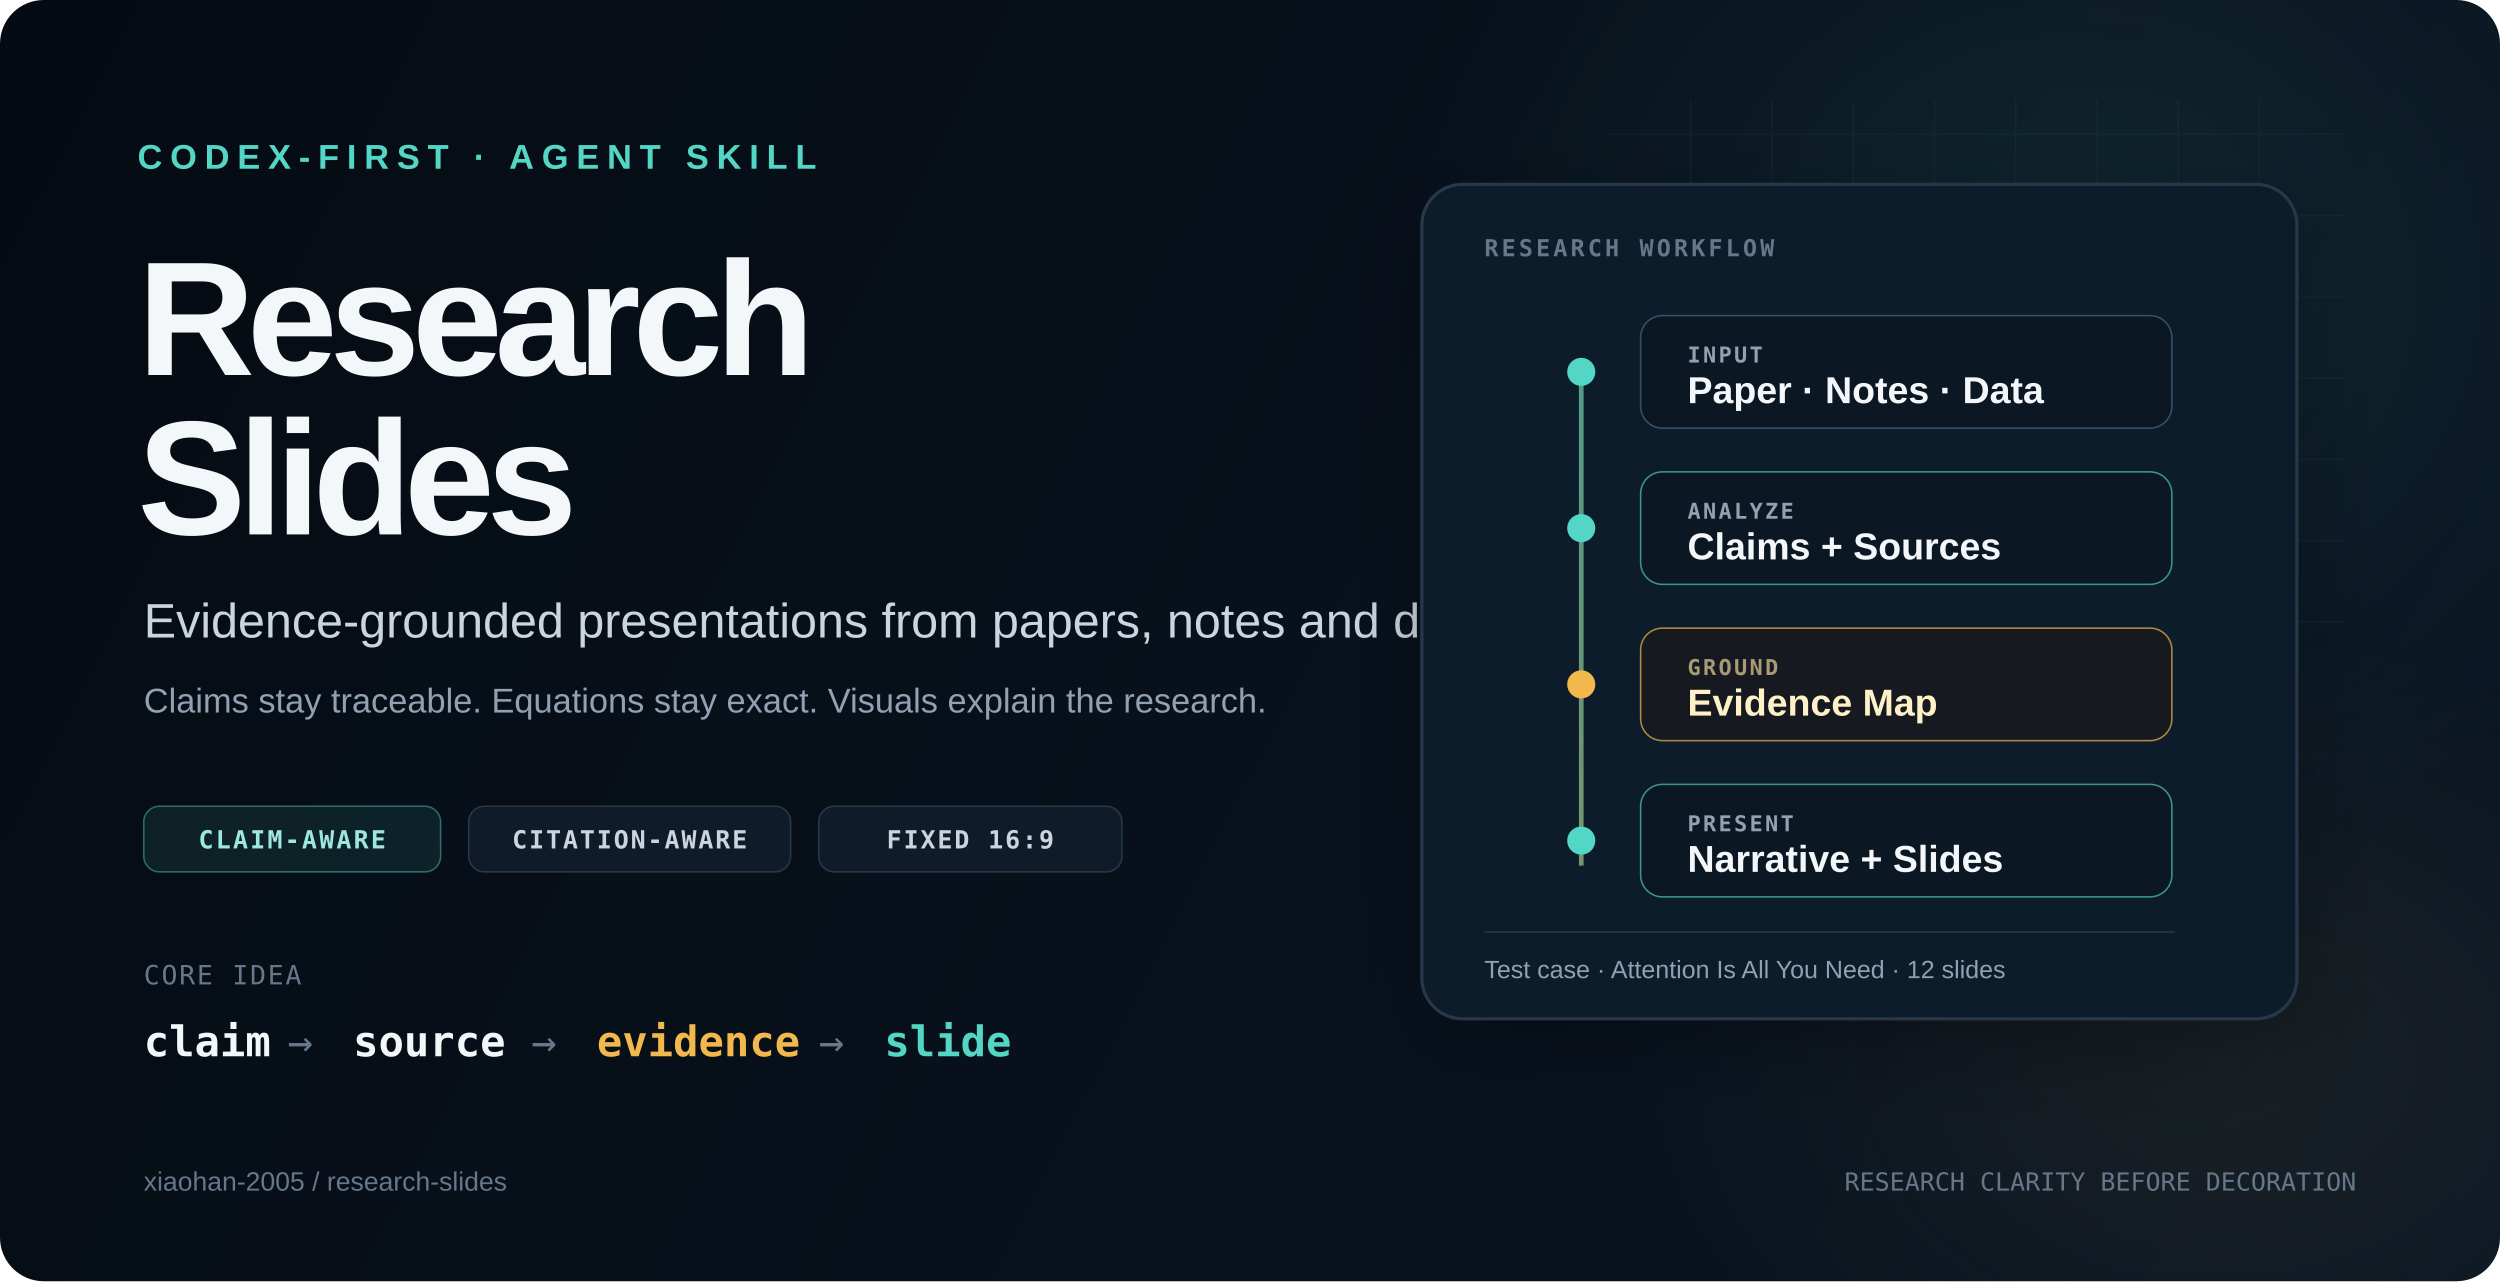
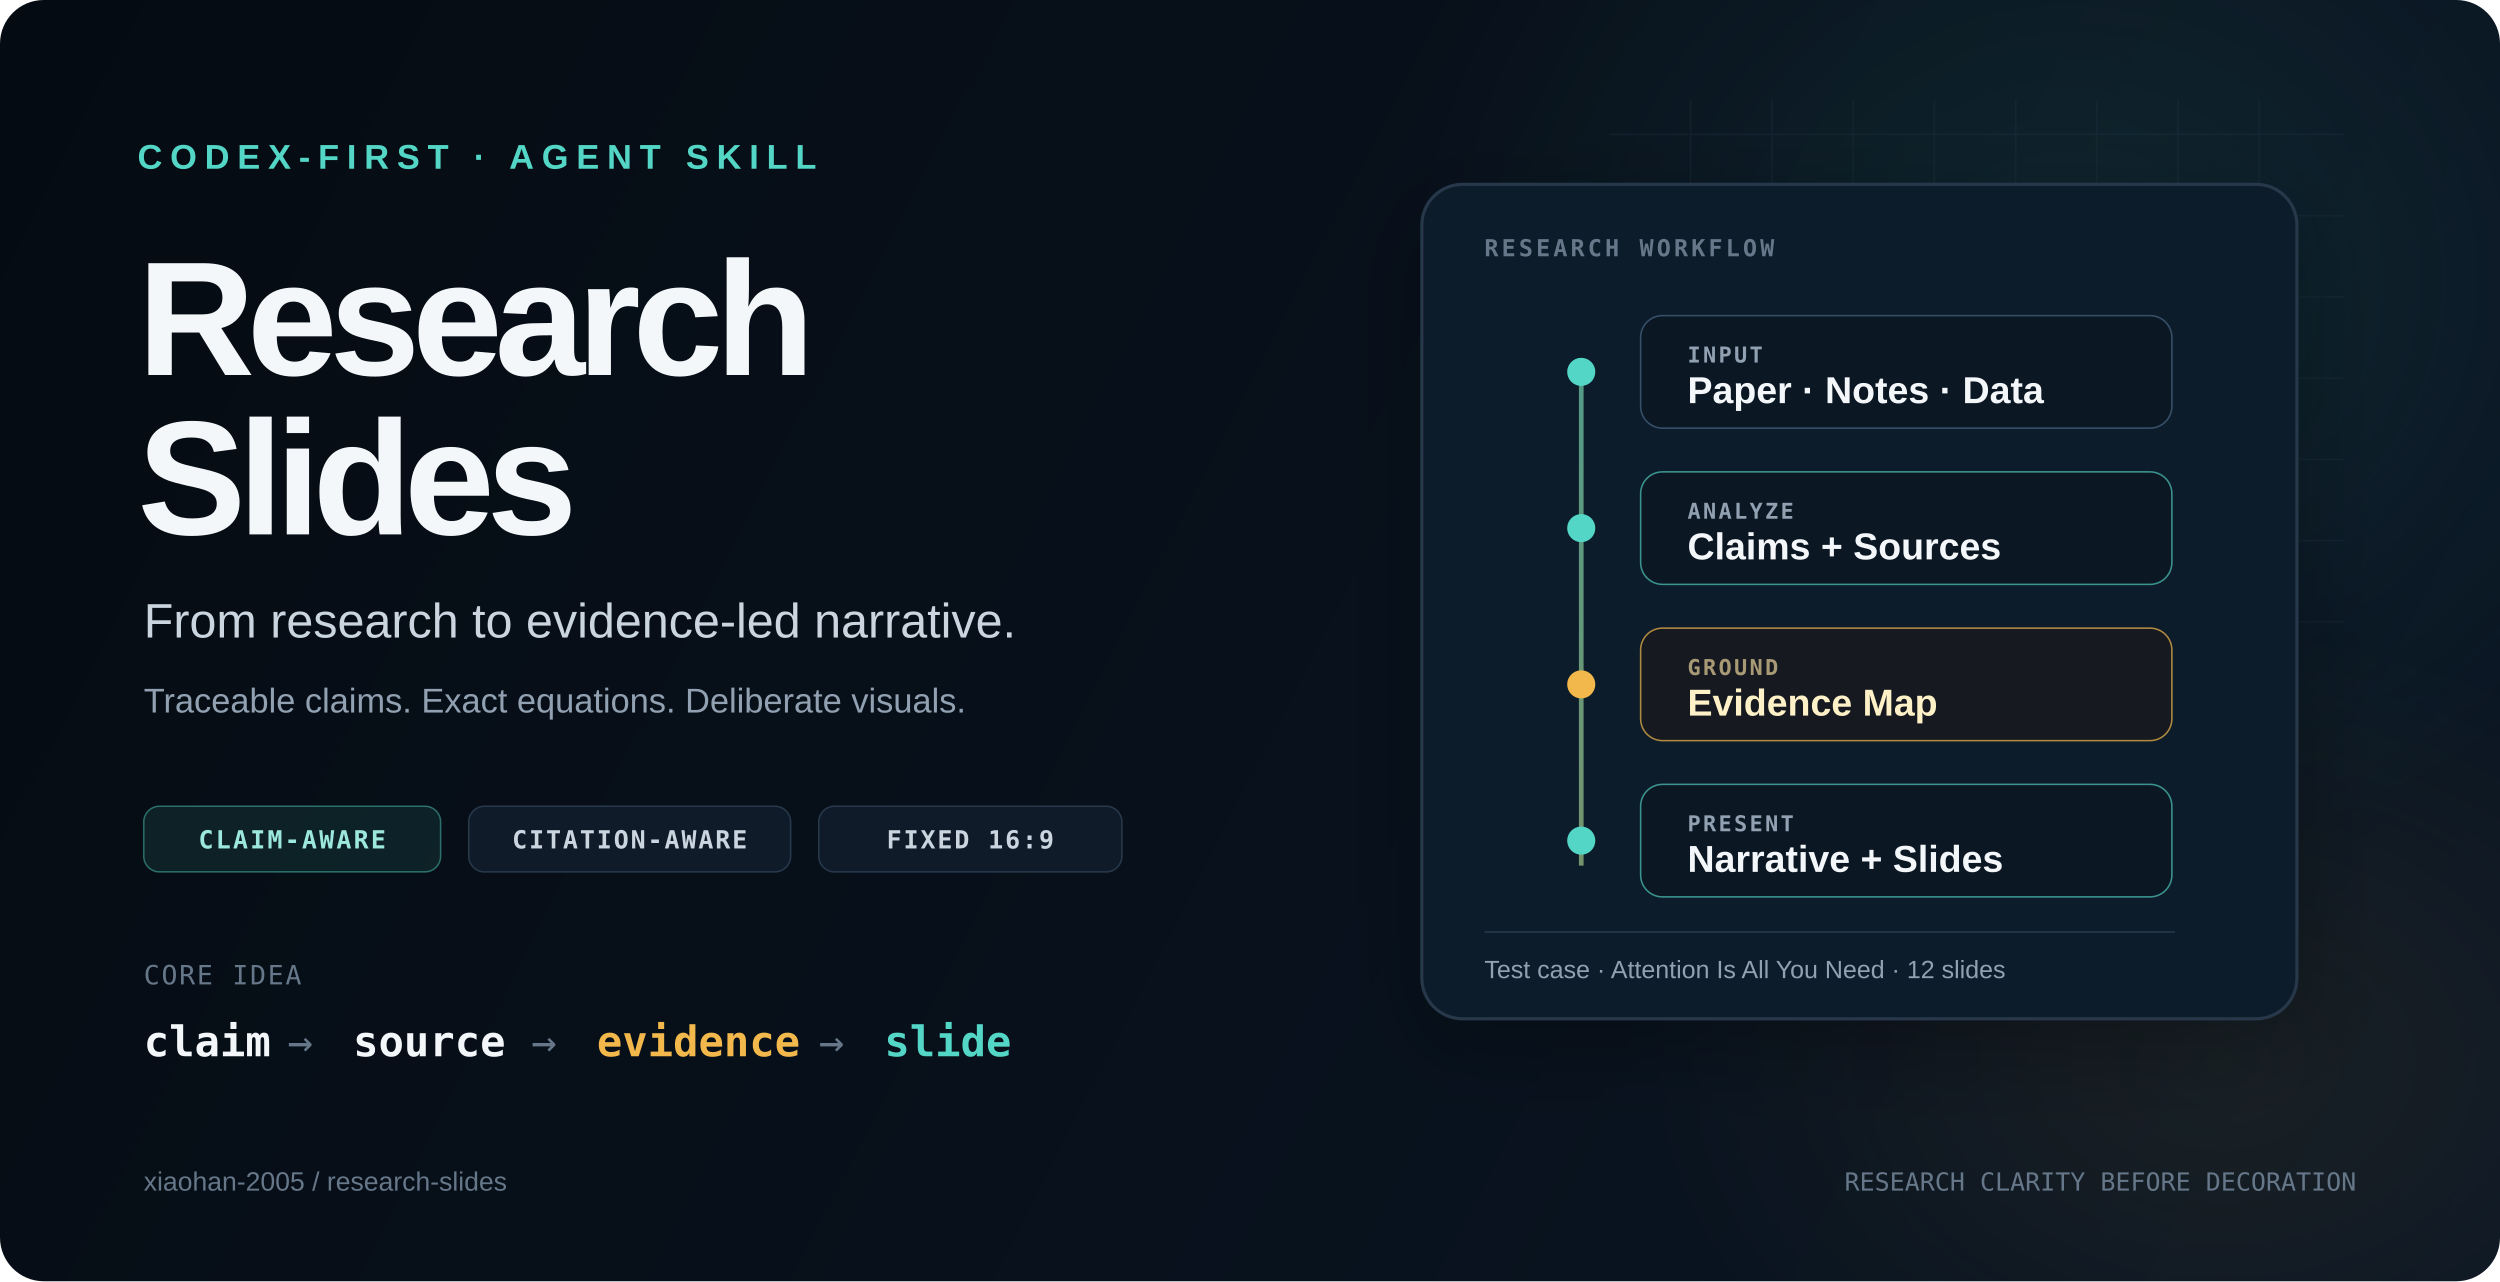
<svg xmlns="http://www.w3.org/2000/svg" width="1600" height="820" viewBox="0 0 1600 820" fill="none">
  <defs>
    <linearGradient id="bg" x1="0" y1="0" x2="1600" y2="820" gradientUnits="userSpaceOnUse">
      <stop stop-color="#050B12" />
      <stop offset="0.55" stop-color="#08111C" />
      <stop offset="1" stop-color="#0A1624" />
    </linearGradient>
    <linearGradient id="signal" x1="935" y1="120" x2="1445" y2="690" gradientUnits="userSpaceOnUse">
      <stop stop-color="#53D6C5" />
      <stop offset="1" stop-color="#F2B84B" />
    </linearGradient>
    <radialGradient id="cyanGlow" cx="0" cy="0" r="1" gradientTransform="translate(1330 180) rotate(90) scale(380 430)" gradientUnits="userSpaceOnUse">
      <stop stop-color="#53D6C5" stop-opacity="0.10" />
      <stop offset="1" stop-color="#53D6C5" stop-opacity="0" />
    </radialGradient>
    <radialGradient id="amberGlow" cx="0" cy="0" r="1" gradientTransform="translate(1420 680) rotate(90) scale(280 370)" gradientUnits="userSpaceOnUse">
      <stop stop-color="#F2B84B" stop-opacity="0.07" />
      <stop offset="1" stop-color="#F2B84B" stop-opacity="0" />
    </radialGradient>
    <filter id="softShadow" x="-30%" y="-30%" width="160%" height="160%">
      <feDropShadow dx="0" dy="18" stdDeviation="28" flood-color="#000000" flood-opacity="0.28" />
    </filter>
  </defs>
  <rect width="1600" height="820" rx="28" fill="url(#bg)" />
  <rect width="1600" height="820" rx="28" fill="url(#cyanGlow)" />
  <rect width="1600" height="820" rx="28" fill="url(#amberGlow)" />
  <g opacity="0.25" stroke="#26384A" stroke-width="1">
    <path d="M1030 86H1500" />
    <path d="M1030 138H1500" />
    <path d="M1030 190H1500" />
    <path d="M1030 242H1500" />
    <path d="M1030 294H1500" />
    <path d="M1030 346H1500" />
    <path d="M1030 398H1500" />
    <path d="M1082 64V430" />
    <path d="M1134 64V430" />
    <path d="M1186 64V430" />
    <path d="M1238 64V430" />
    <path d="M1290 64V430" />
    <path d="M1342 64V430" />
    <path d="M1394 64V430" />
    <path d="M1446 64V430" />
  </g>
  <text x="88" y="108" fill="#53D6C5" font-family="Segoe UI,Arial,sans-serif" font-size="22" font-weight="700" letter-spacing="5">CODEX-FIRST · AGENT SKILL</text>
  <text x="88" y="240" fill="#F4F7FA" font-family="Segoe UI,Arial,sans-serif" font-size="104" font-weight="700" letter-spacing="-5">Research</text>
  <text x="88" y="342" fill="#F4F7FA" font-family="Segoe UI,Arial,sans-serif" font-size="104" font-weight="700" letter-spacing="-5">Slides</text>
-   <text x="92" y="408" fill="#CAD5DF" font-family="Segoe UI,Arial,sans-serif" font-size="31">Evidence-grounded presentations from papers, notes and data.</text>
-   <text x="92" y="456" fill="#91A1B2" font-family="Segoe UI,Arial,sans-serif" font-size="22">Claims stay traceable. Equations stay exact. Visuals explain the research.</text>
+   <text x="92" y="408" fill="#CAD5DF" font-family="Segoe UI,Arial,sans-serif" font-size="31">From research to evidence-led narrative.</text>
+   <text x="92" y="456" fill="#91A1B2" font-family="Segoe UI,Arial,sans-serif" font-size="22">Traceable claims. Exact equations. Deliberate visuals.</text>
  <g transform="translate(92 516)">
    <rect width="190" height="42" rx="10" fill="#53D6C5" fill-opacity="0.10" stroke="#53D6C5" stroke-opacity="0.45" />
    <text x="95" y="27" text-anchor="middle" fill="#9DE8DE" font-family="Consolas,monospace" font-size="16" font-weight="700" letter-spacing="1.4">CLAIM-AWARE</text>
  </g>
  <g transform="translate(300 516)">
    <rect width="206" height="42" rx="10" fill="#101B2A" stroke="#26384A" />
    <text x="103" y="27" text-anchor="middle" fill="#CAD5DF" font-family="Consolas,monospace" font-size="16" font-weight="700" letter-spacing="1.2">CITATION-AWARE</text>
  </g>
  <g transform="translate(524 516)">
    <rect width="194" height="42" rx="10" fill="#101B2A" stroke="#26384A" />
    <text x="97" y="27" text-anchor="middle" fill="#CAD5DF" font-family="Consolas,monospace" font-size="16" font-weight="700" letter-spacing="1.2">FIXED 16:9</text>
  </g>
  <text x="92" y="630" fill="#657789" font-family="Consolas,monospace" font-size="17" letter-spacing="1.1">CORE IDEA</text>
  <text x="92" y="676" fill="#F4F7FA" font-family="Consolas,monospace" font-size="27" font-weight="700">claim</text>
  <text x="184" y="676" fill="#657789" font-family="Consolas,monospace" font-size="27">→</text>
  <text x="226" y="676" fill="#F4F7FA" font-family="Consolas,monospace" font-size="27" font-weight="700">source</text>
  <text x="340" y="676" fill="#657789" font-family="Consolas,monospace" font-size="27">→</text>
  <text x="382" y="676" fill="#F2B84B" font-family="Consolas,monospace" font-size="27" font-weight="700">evidence</text>
  <text x="524" y="676" fill="#657789" font-family="Consolas,monospace" font-size="27">→</text>
  <text x="566" y="676" fill="#53D6C5" font-family="Consolas,monospace" font-size="27" font-weight="700">slide</text>
  <g filter="url(#softShadow)">
    <rect x="910" y="118" width="560" height="534" rx="26" fill="#101B2A" stroke="#26384A" stroke-width="2" />
  </g>
  <text x="950" y="164" fill="#657789" font-family="Consolas,monospace" font-size="15" font-weight="700" letter-spacing="2">RESEARCH WORKFLOW</text>
  <path d="M1012 238V554" stroke="url(#signal)" stroke-width="3" opacity="0.7" />
  <g>
    <circle cx="1012" cy="238" r="9" fill="#53D6C5" />
    <rect x="1050" y="202" width="340" height="72" rx="14" fill="#0C1724" stroke="#365069" />
    <text x="1080" y="232" fill="#91A1B2" font-family="Consolas,monospace" font-size="14" font-weight="700" letter-spacing="1.5">INPUT</text>
    <text x="1080" y="258" fill="#F4F7FA" font-family="Segoe UI,Arial,sans-serif" font-size="24" font-weight="600">Paper · Notes · Data</text>
  </g>
  <g>
    <circle cx="1012" cy="338" r="9" fill="#53D6C5" />
    <rect x="1050" y="302" width="340" height="72" rx="14" fill="#0C1724" stroke="#53D6C5" stroke-opacity="0.65" />
    <text x="1080" y="332" fill="#91A1B2" font-family="Consolas,monospace" font-size="14" font-weight="700" letter-spacing="1.5">ANALYZE</text>
    <text x="1080" y="358" fill="#F4F7FA" font-family="Segoe UI,Arial,sans-serif" font-size="24" font-weight="600">Claims + Sources</text>
  </g>
  <g>
    <circle cx="1012" cy="438" r="9" fill="#F2B84B" />
    <rect x="1050" y="402" width="340" height="72" rx="14" fill="#161A20" stroke="#F2B84B" stroke-opacity="0.70" />
    <text x="1080" y="432" fill="#A99A76" font-family="Consolas,monospace" font-size="14" font-weight="700" letter-spacing="1.5">GROUND</text>
    <text x="1080" y="458" fill="#FFF1C7" font-family="Segoe UI,Arial,sans-serif" font-size="24" font-weight="600">Evidence Map</text>
  </g>
  <g>
    <circle cx="1012" cy="538" r="9" fill="#53D6C5" />
    <rect x="1050" y="502" width="340" height="72" rx="14" fill="#0C1724" stroke="#53D6C5" stroke-opacity="0.65" />
    <text x="1080" y="532" fill="#91A1B2" font-family="Consolas,monospace" font-size="14" font-weight="700" letter-spacing="1.5">PRESENT</text>
    <text x="1080" y="558" fill="#F4F7FA" font-family="Segoe UI,Arial,sans-serif" font-size="24" font-weight="600">Narrative + Slides</text>
  </g>
  <g>
    <rect x="950" y="596" width="442" height="1" fill="#26384A" />
    <text x="950" y="626" fill="#91A1B2" font-family="Segoe UI,Arial,sans-serif" font-size="16">Test case · Attention Is All You Need · 12 slides</text>
  </g>
  <text x="92" y="762" fill="#657789" font-family="Segoe UI,Arial,sans-serif" font-size="17">xiaohan-2005 / research-slides</text>
  <text x="1508" y="762" text-anchor="end" fill="#657789" font-family="Consolas,monospace" font-size="16">RESEARCH CLARITY BEFORE DECORATION</text>
</svg>
